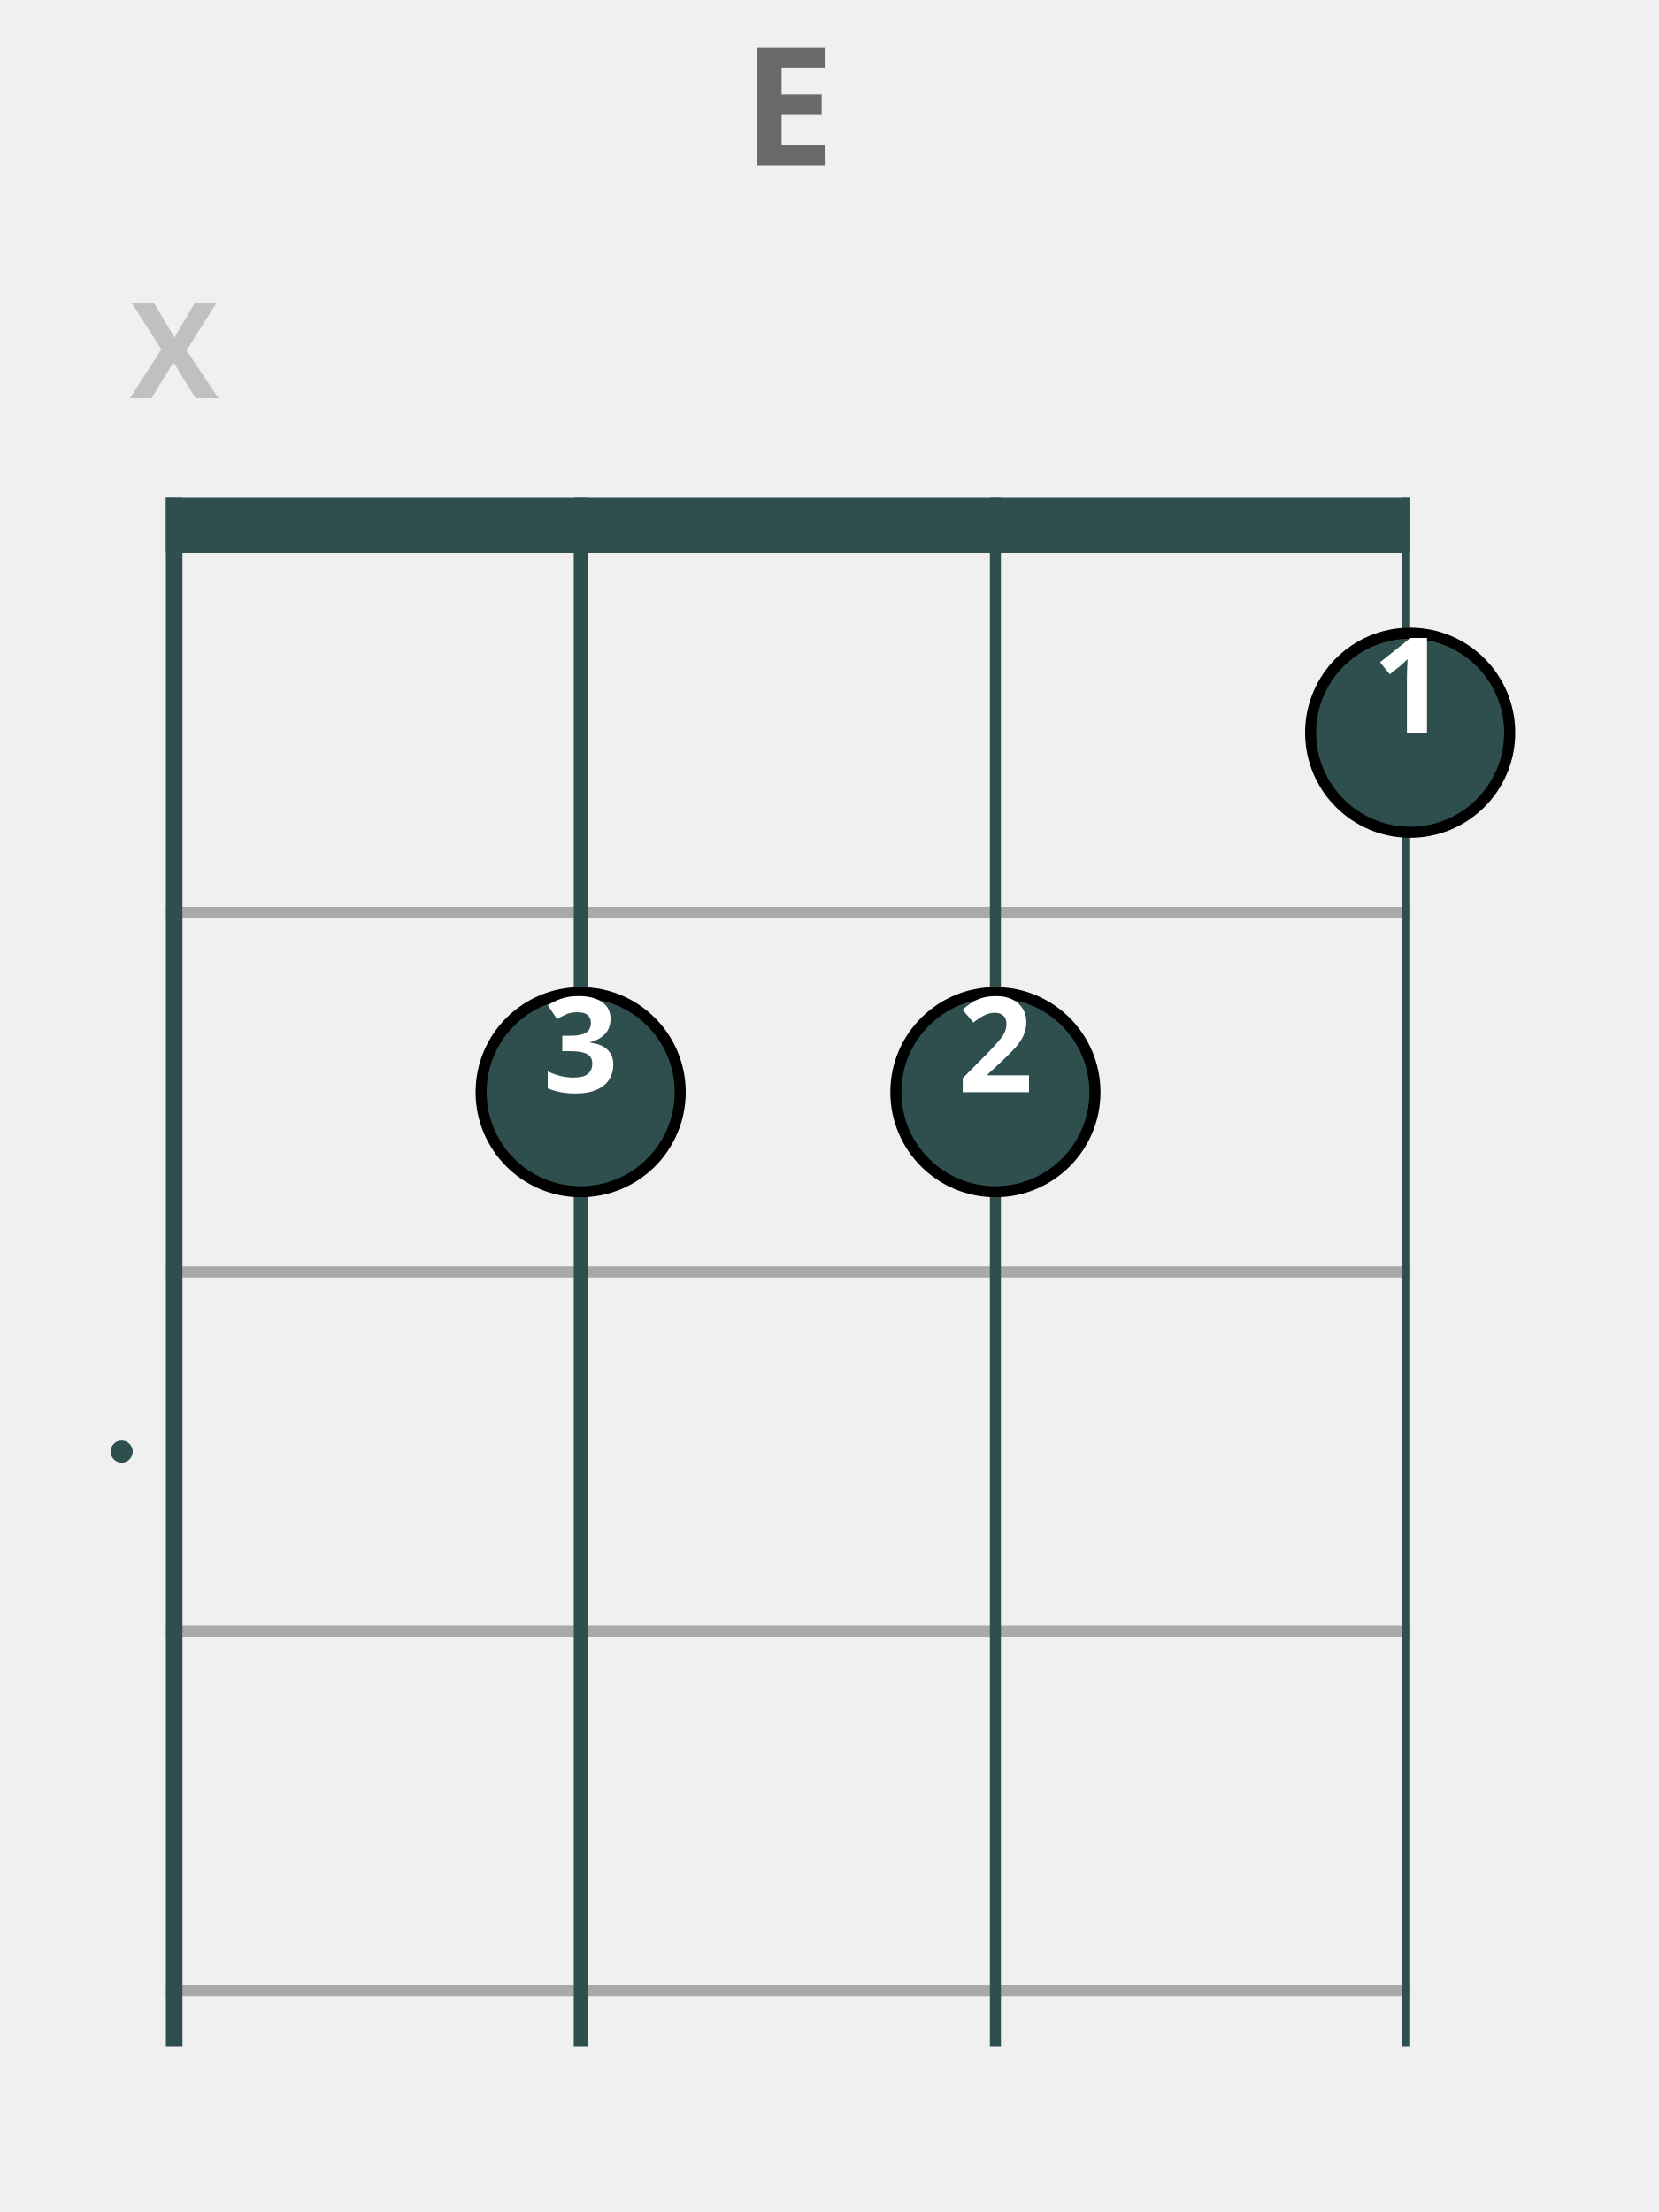
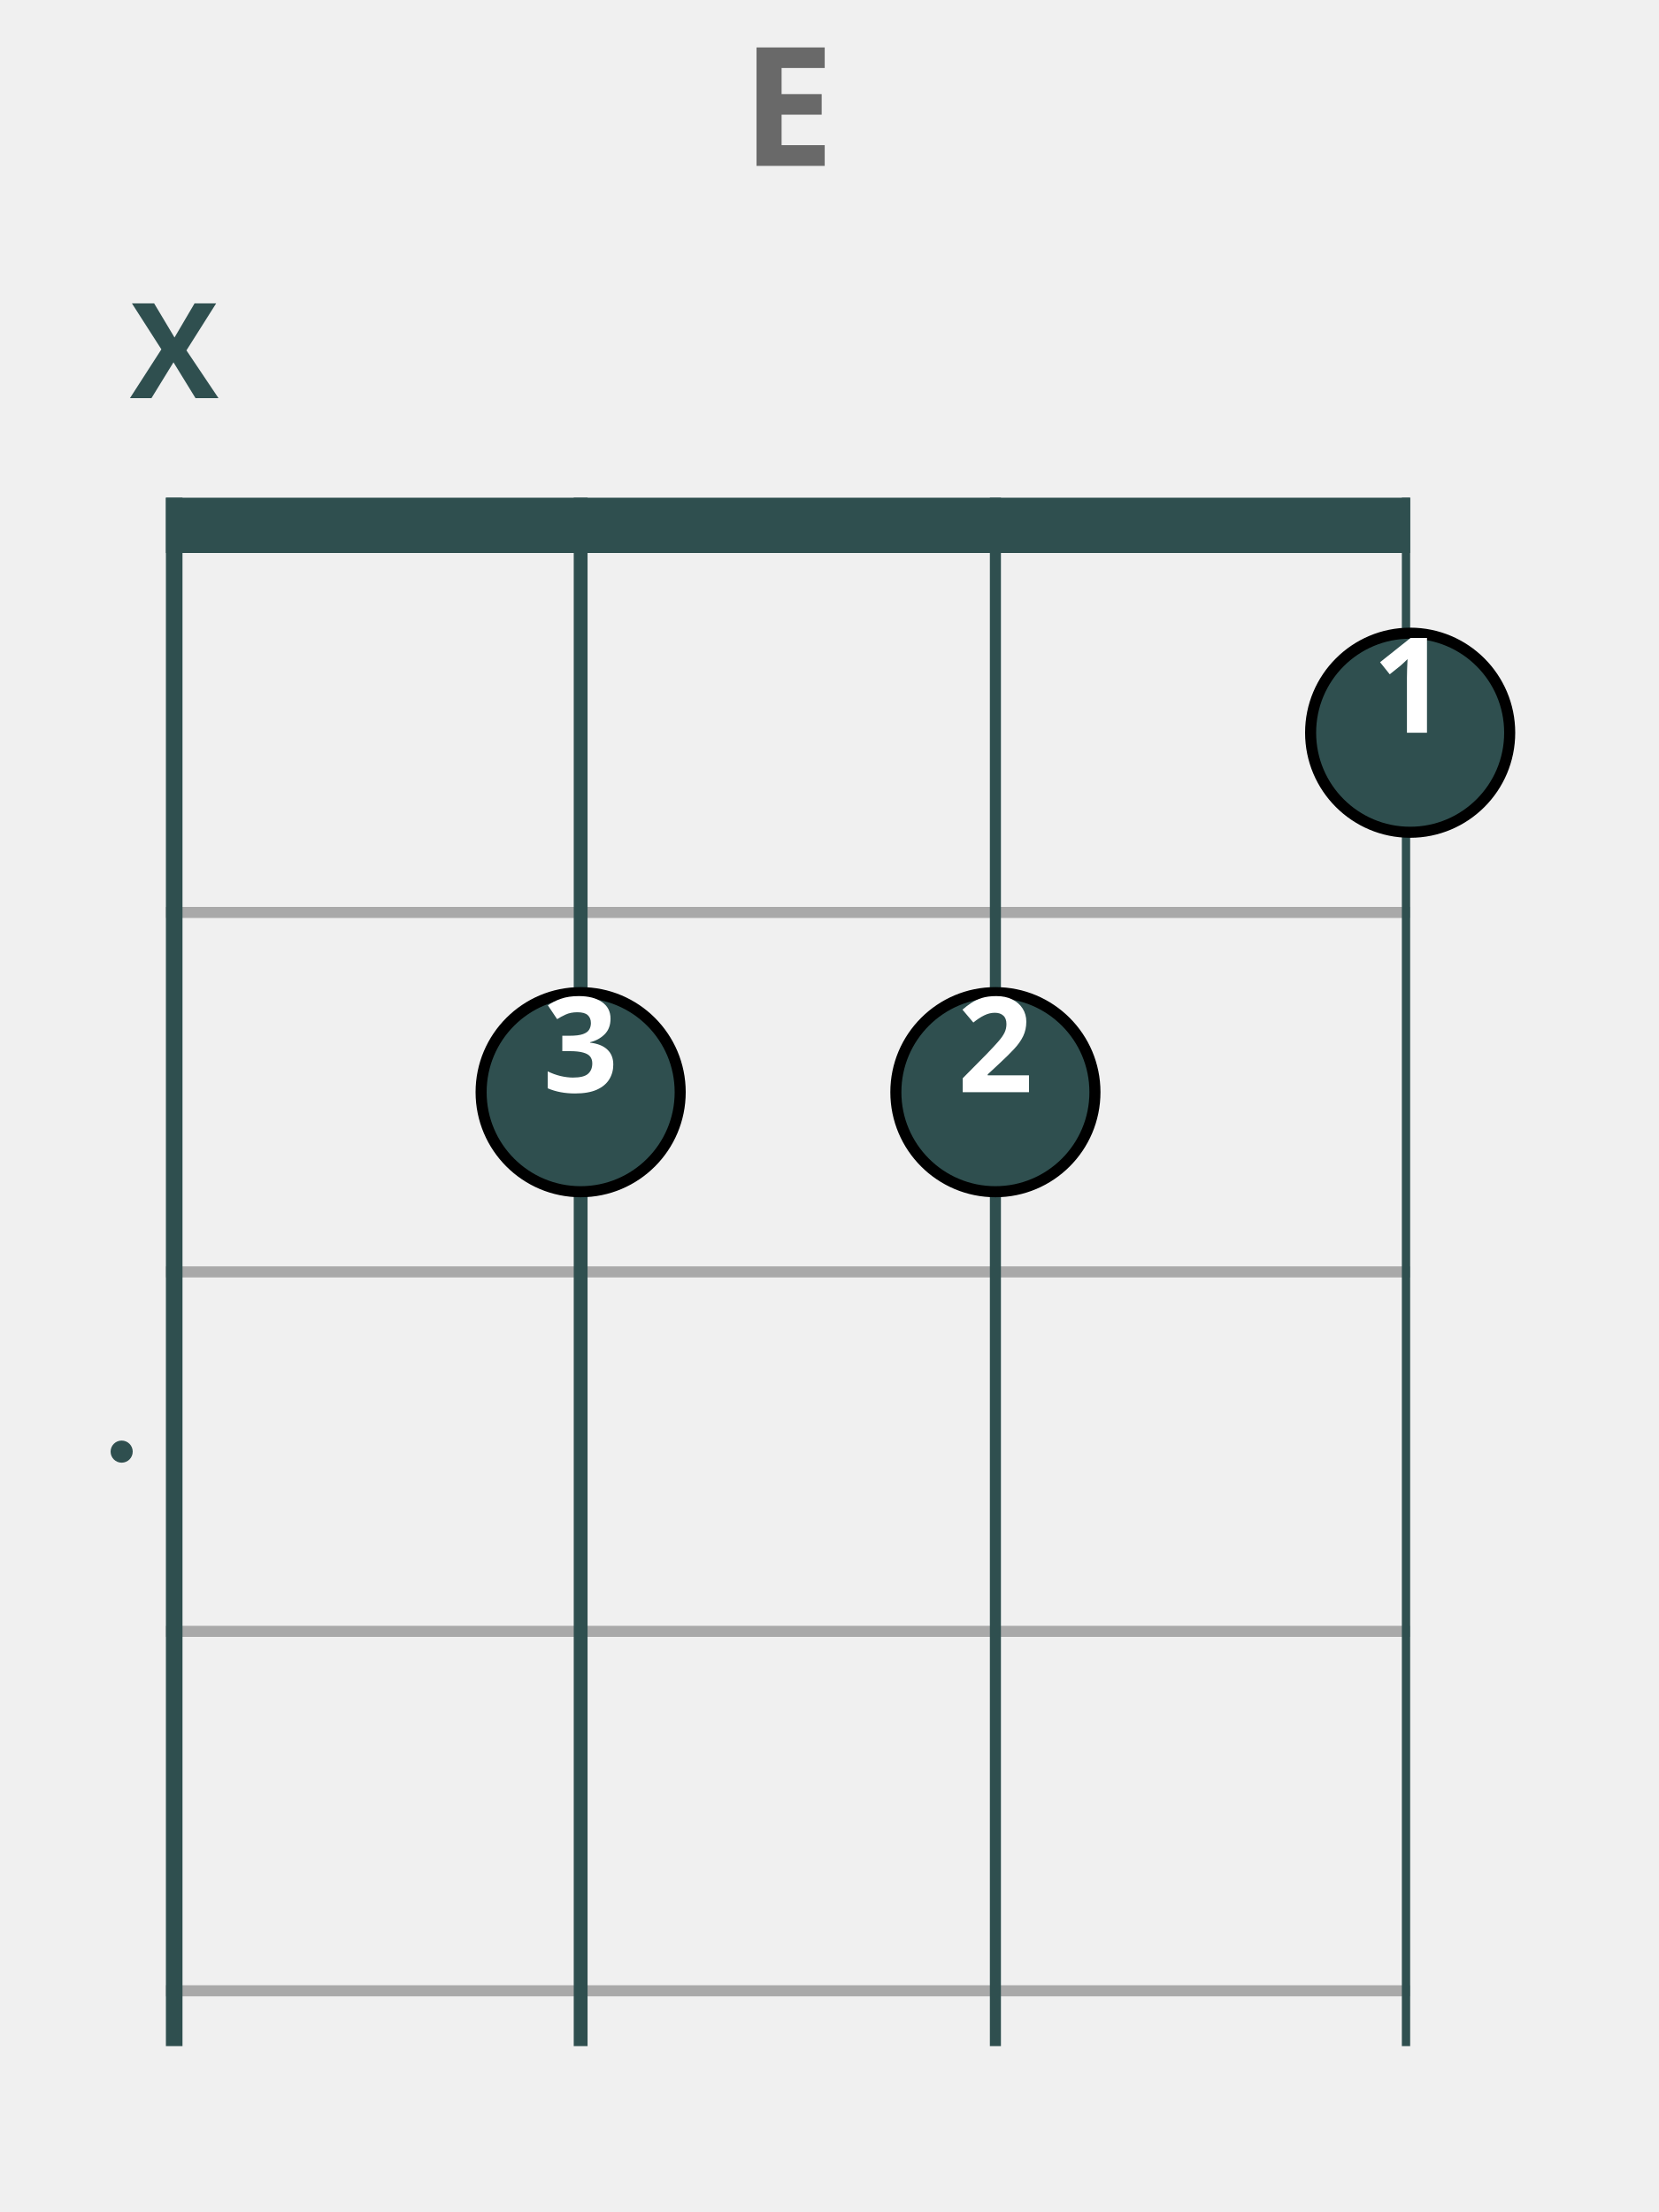
<svg xmlns="http://www.w3.org/2000/svg" baseProfile="full" height="400" version="1.1" width="300">
  <defs />
  <line stroke="darkgray" stroke-width="2" x1="30" x2="255.0" y1="165.0" y2="165.0" />
  <line stroke="darkgray" stroke-width="2" x1="30" x2="255.0" y1="230.0" y2="230.0" />
  <line stroke="darkgray" stroke-width="2" x1="30" x2="255.0" y1="295.0" y2="295.0" />
  <line stroke="darkgray" stroke-width="2" x1="30" x2="255.0" y1="360.0" y2="360.0" />
  <circle cx="22" cy="262.5" fill="darkslategray" r="2" />
  <line stroke="darkslategray" stroke-width="3.0" x1="31.5" x2="31.5" y1="90" y2="370" />
-   <text alignment-baseline="middle" fill="silver" font-family="Verdana" font-size="24" font-weight="bold" text-anchor="middle" x="31.5" y="72.0">X</text>
+   <text alignment-baseline="middle" fill="darkslategray" font-family="Verdana" font-size="24" font-weight="bold" text-anchor="middle" x="31.5" y="72.0">X</text>
  <line stroke="darkslategray" stroke-width="2.5" x1="105.0" x2="105.0" y1="90" y2="370" />
  <line stroke="darkslategray" stroke-width="2.0" x1="180.0" x2="180.0" y1="90" y2="370" />
  <line stroke="darkslategray" stroke-width="1.5" x1="254.25" x2="254.25" y1="90" y2="370" />
  <line stroke="darkslategray" stroke-width="10" x1="30" x2="255.0" y1="95.0" y2="95.0" />
  <circle cx="105.0" cy="197.5" fill="darkslategray" r="18" stroke="black" stroke-width="2" />
  <text alignment-baseline="central" fill="white" font-family="Verdana" font-size="24" font-weight="bold" text-anchor="middle" x="105.0" y="197.5">3</text>
  <circle cx="180.0" cy="197.5" fill="darkslategray" r="18" stroke="black" stroke-width="2" />
  <text alignment-baseline="central" fill="white" font-family="Verdana" font-size="24" font-weight="bold" text-anchor="middle" x="180.0" y="197.5">2</text>
  <circle cx="255.0" cy="132.5" fill="darkslategray" r="18" stroke="black" stroke-width="2" />
  <text alignment-baseline="central" fill="white" font-family="Verdana" font-size="24" font-weight="bold" text-anchor="middle" x="255.0" y="132.5">1</text>
  <text alignment-baseline="central" fill="dimgray" font-family="Verdana" font-size="30" font-weight="bold" text-anchor="middle" x="142.5" y="30">E</text>
</svg>
